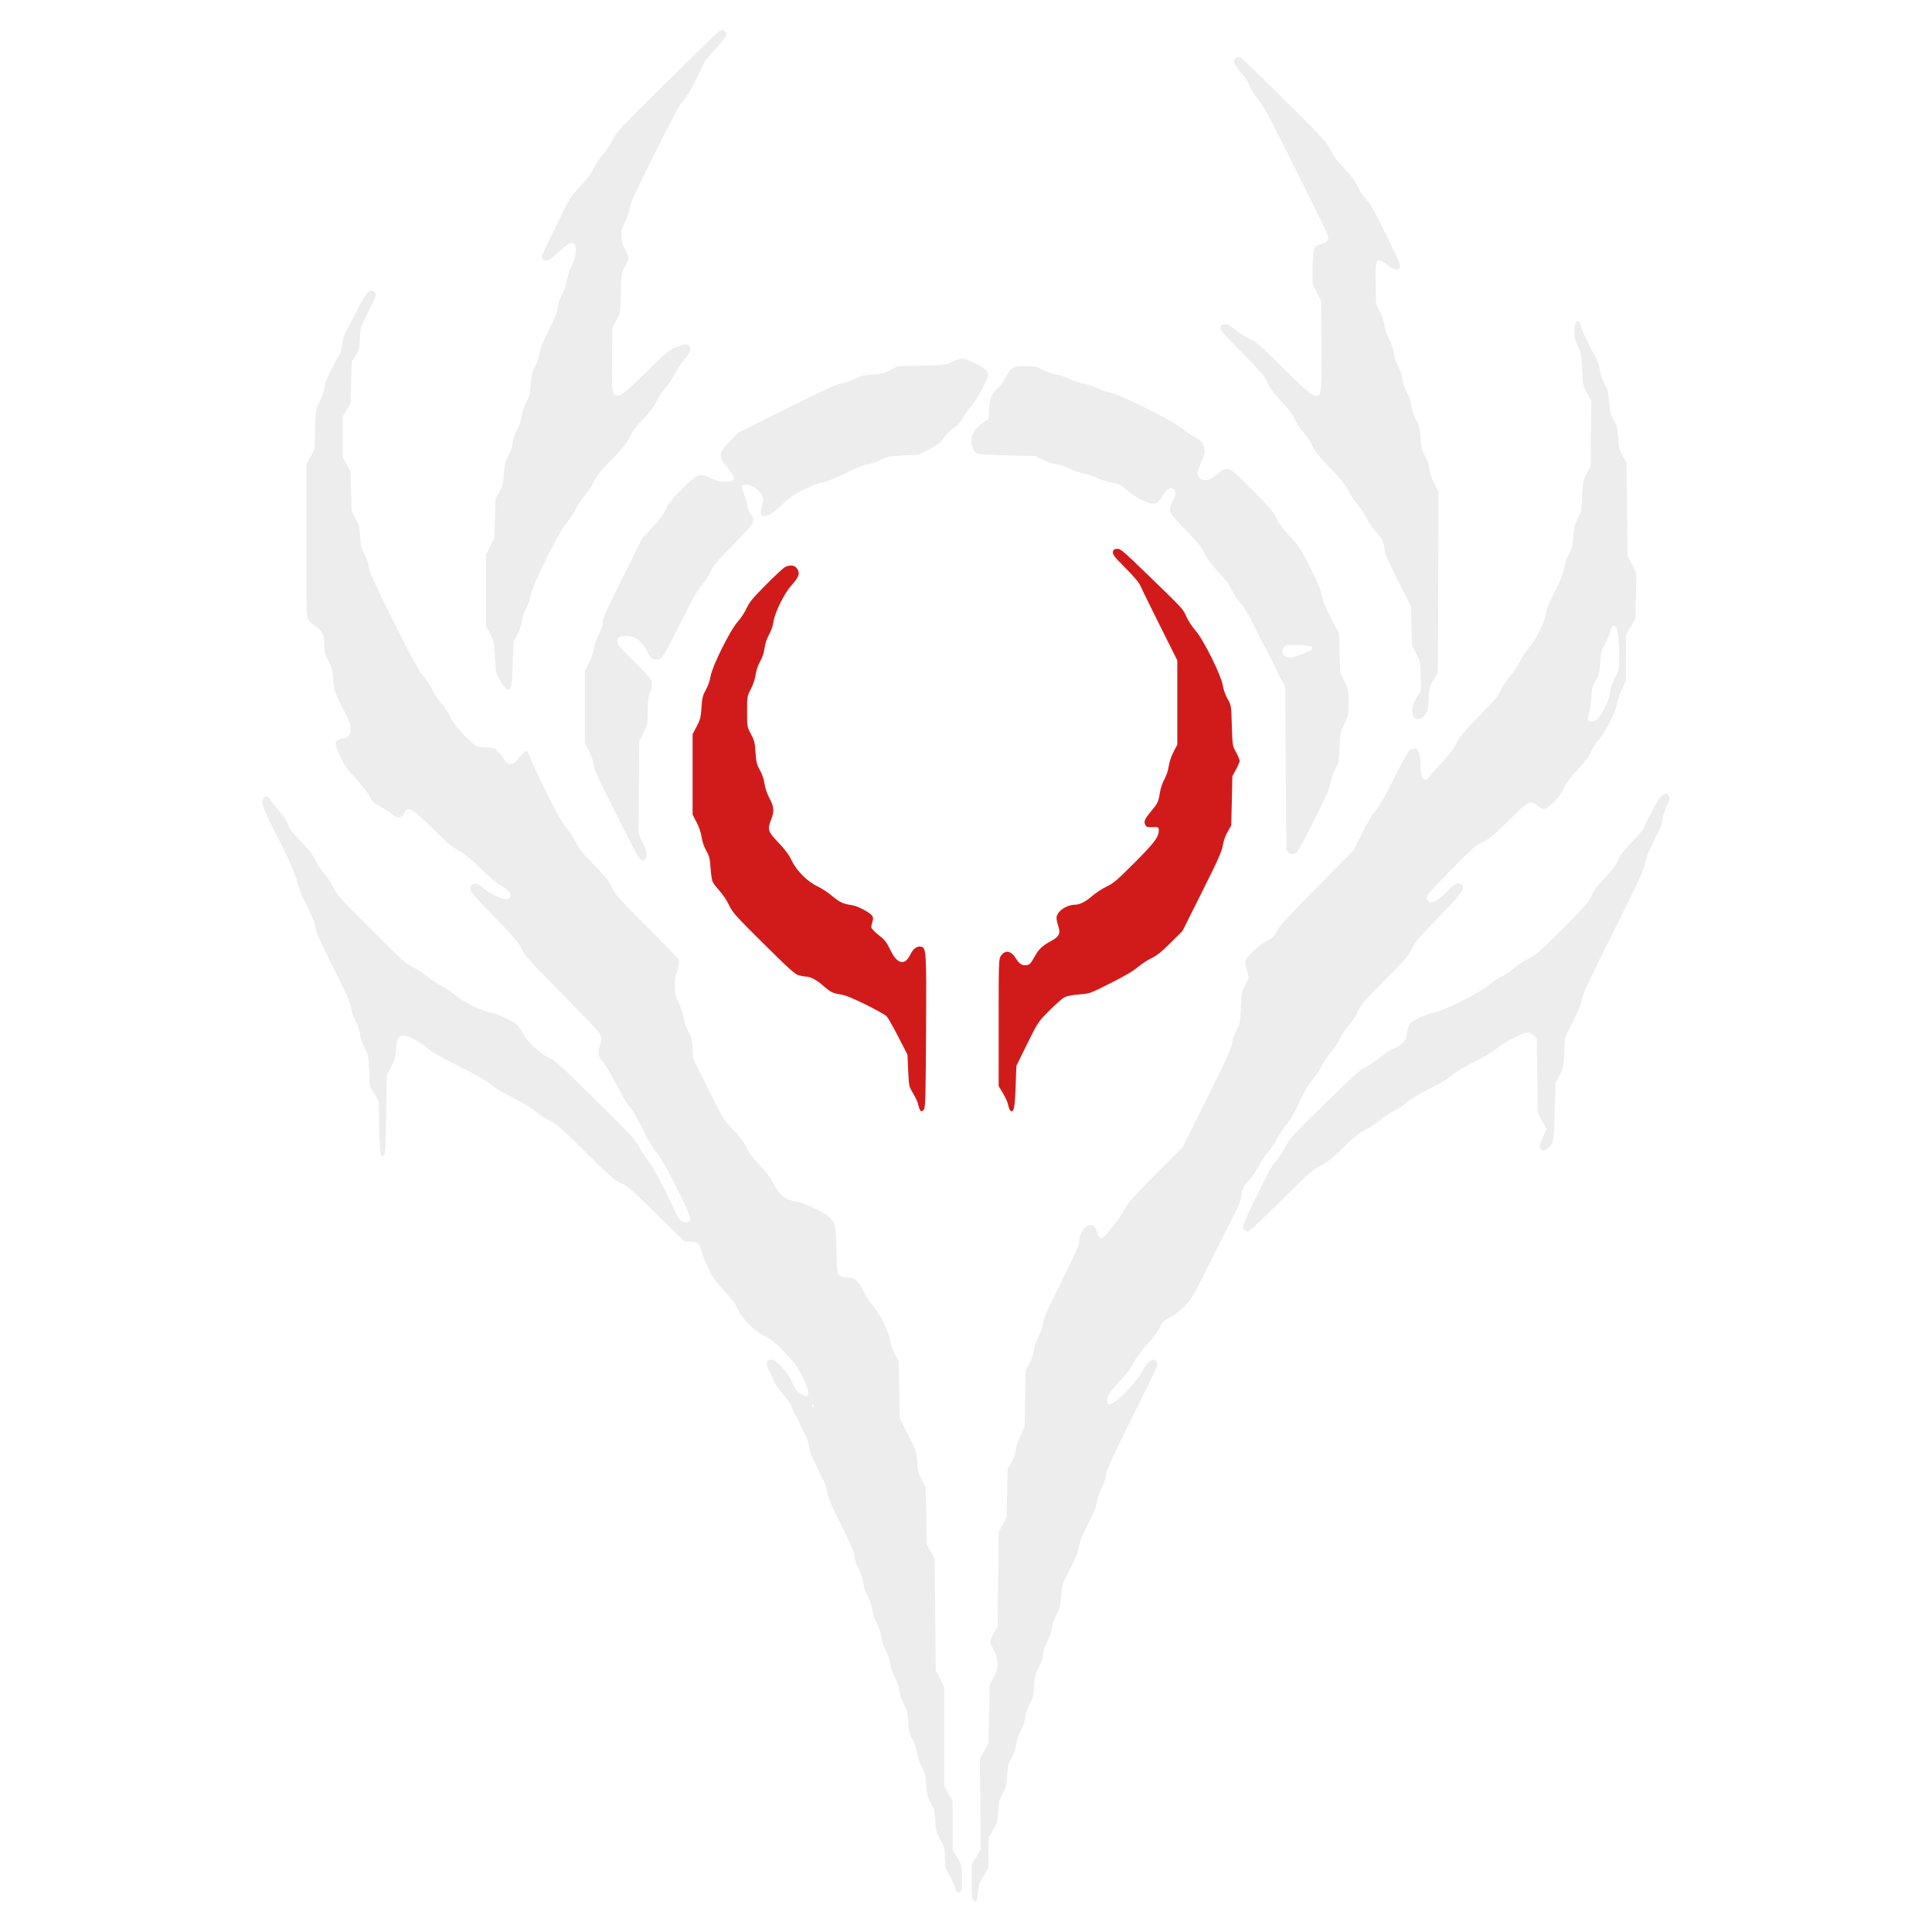
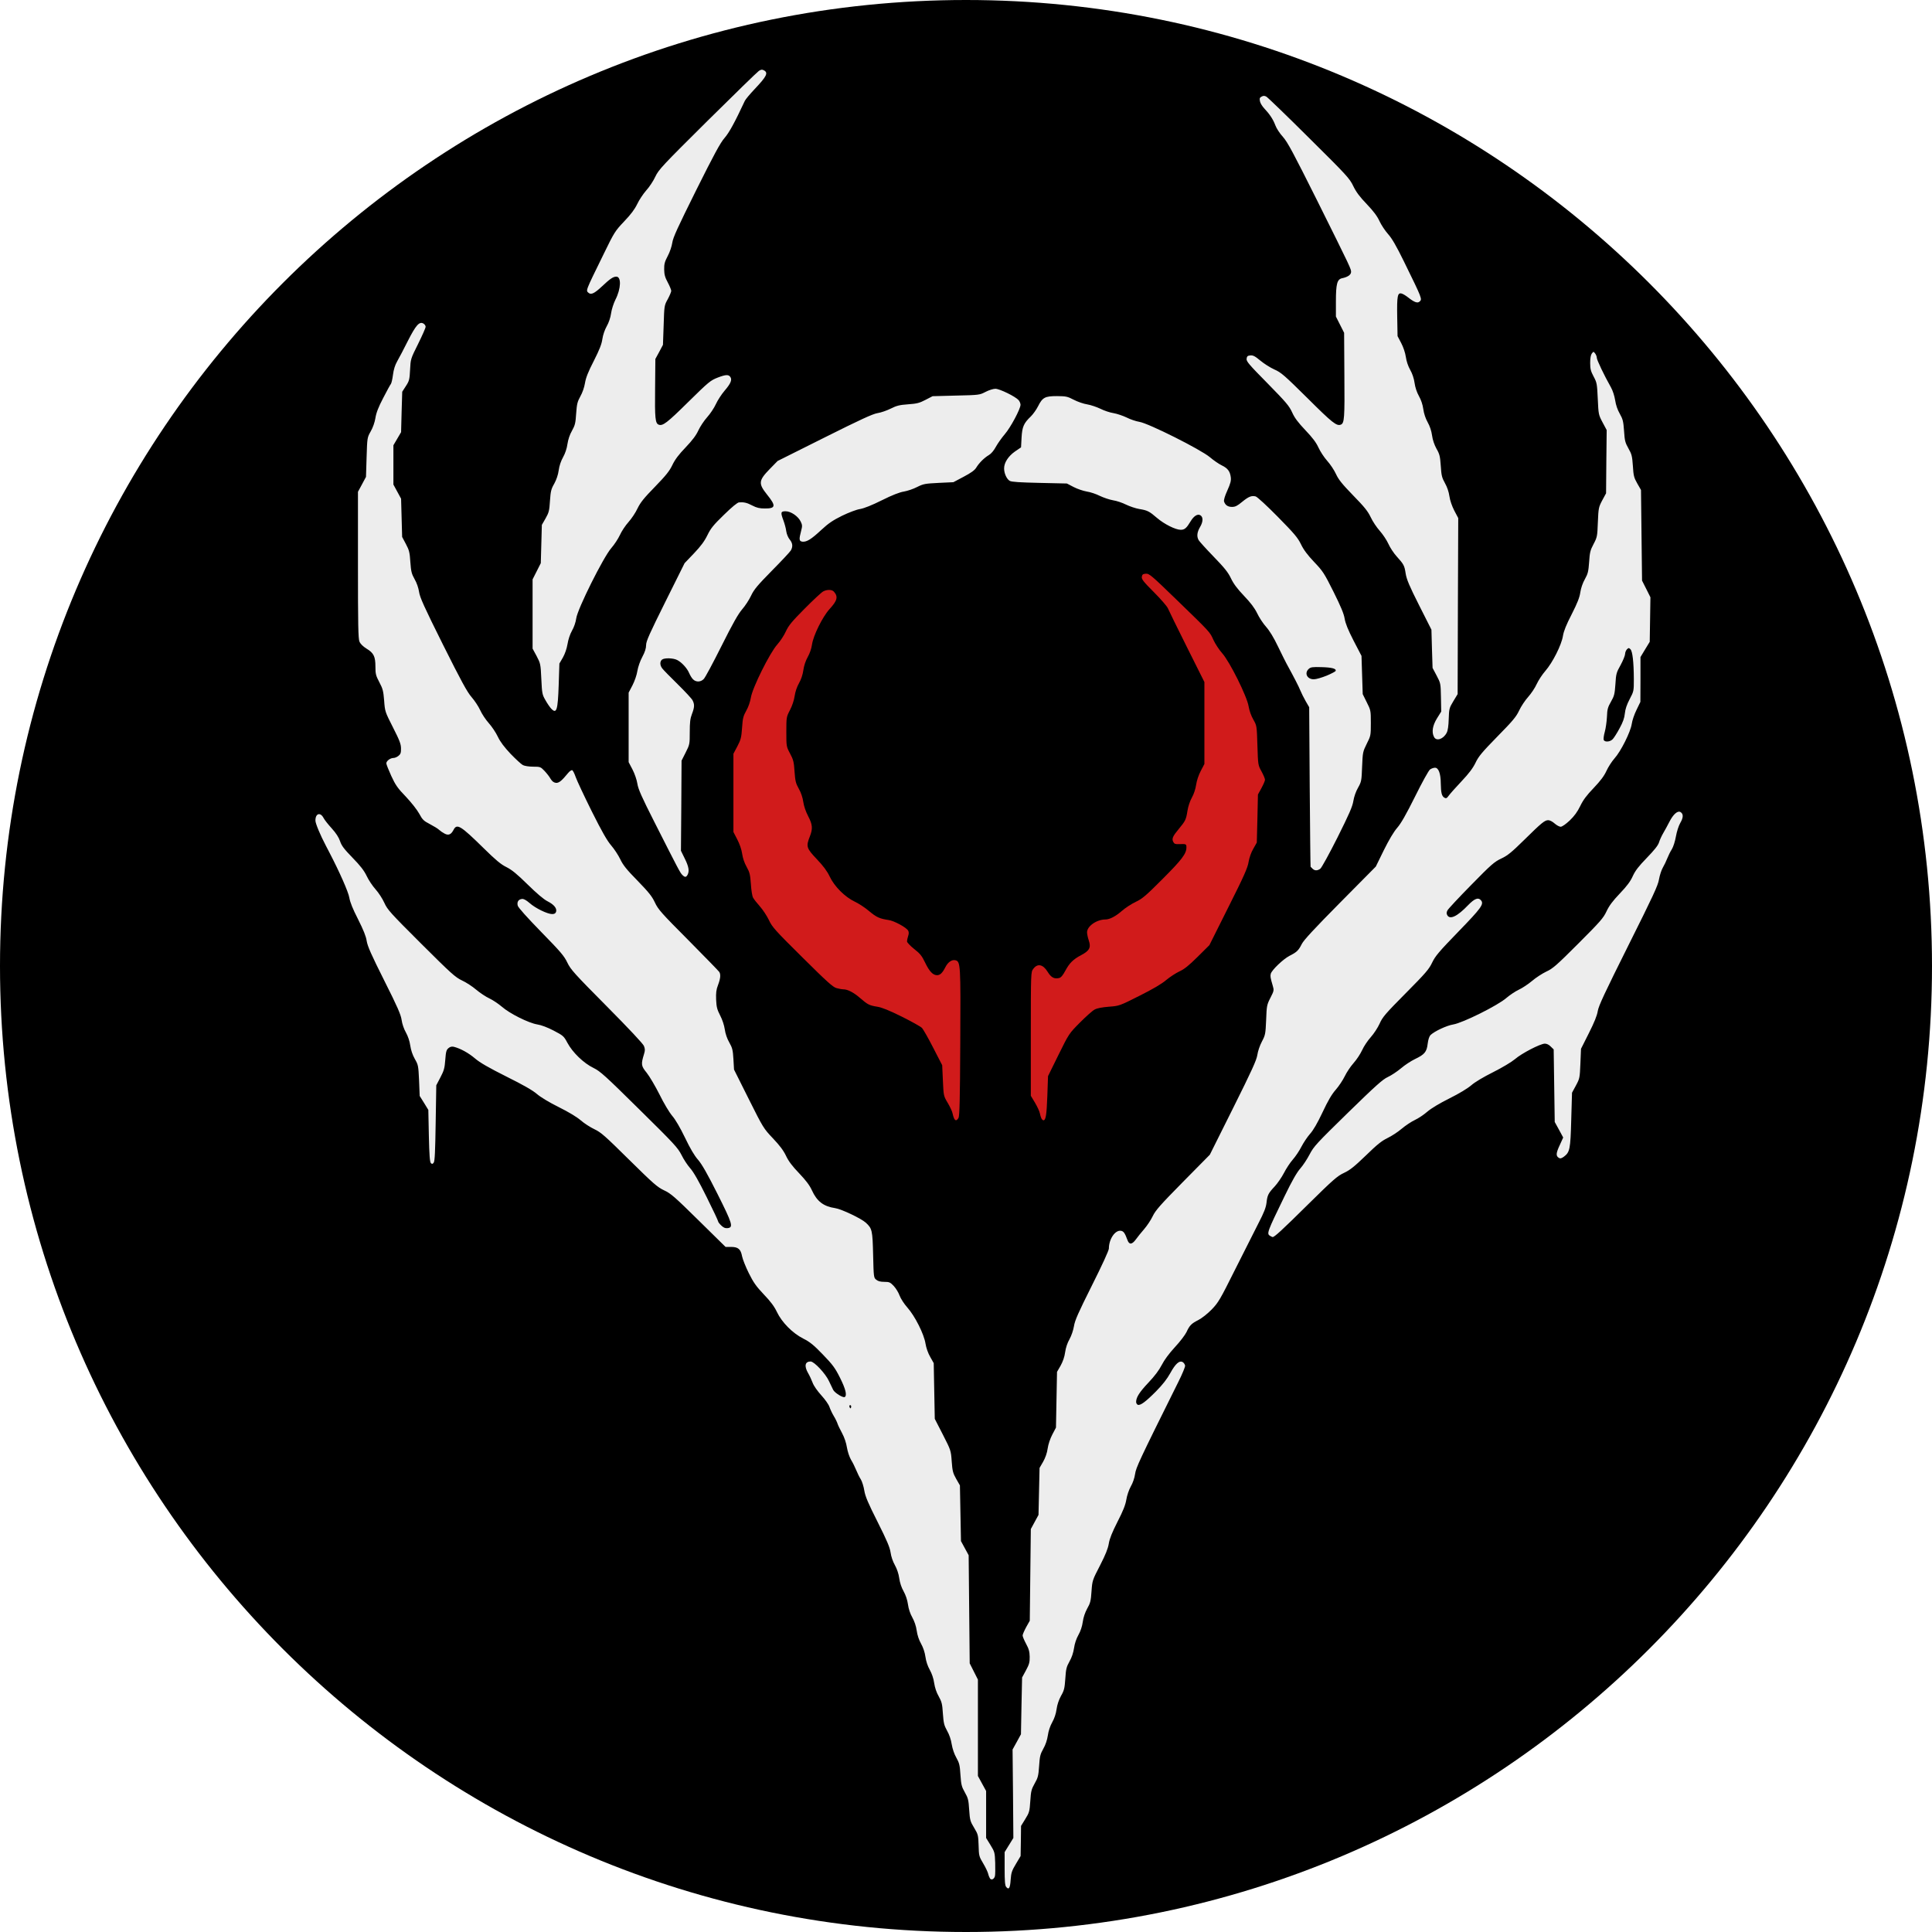
<svg xmlns="http://www.w3.org/2000/svg" viewBox="0 0 64 64" width="64" height="64">
-   <g transform="translate(6.870,-0.988) scale(0.29766)">
+   <circle cx="32" cy="32" r="32" fill="#000000" />
+   <g transform="translate(8.676,0.377) scale(0.28925)">
    <path fill="#EDEDED" d="M85.24,214.80C85.10,214.64 85.06,214.13 85.06,212.70L85.06,210.81L85.56,210.00L86.06,209.19L86.02,204.12L85.97,199.06L86.45,198.19L86.93,197.31L86.99,194.06L87.06,190.81L87.50,190.00C87.87,189.32 87.94,189.07 87.93,188.44C87.92,187.85 87.83,187.53 87.52,186.96C87.30,186.55 87.12,186.12 87.12,186.00C87.12,185.88 87.31,185.45 87.53,185.04L87.94,184.31L88.00,179.06L88.06,173.81L88.50,173.00L88.94,172.19L89.00,169.50L89.06,166.81L89.47,166.10C89.73,165.64 89.92,165.09 89.99,164.58C90.06,164.10 90.27,163.47 90.52,162.99L90.94,162.19L91.00,159.00L91.06,155.81L91.47,155.10C91.73,154.63 91.92,154.09 91.99,153.56C92.06,153.05 92.25,152.48 92.49,152.07C92.71,151.67 92.92,151.05 93.00,150.58C93.10,149.92 93.50,149.03 95.06,145.91C96.23,143.58 97.00,141.90 97.00,141.68C97.00,140.62 97.70,139.57 98.36,139.65C98.68,139.69 98.83,139.90 99.13,140.72C99.33,141.27 99.65,141.24 100.09,140.64C100.28,140.37 100.71,139.84 101.04,139.46C101.37,139.08 101.81,138.42 102.02,137.98C102.34,137.31 102.88,136.70 105.48,134.06L108.56,130.94L111.23,125.59C113.38,121.28 113.91,120.11 114.00,119.52C114.06,119.10 114.28,118.44 114.52,117.99C114.92,117.23 114.94,117.11 115.01,115.50C115.07,113.89 115.09,113.77 115.50,112.97C115.91,112.17 115.92,112.10 115.77,111.60C115.50,110.68 115.47,110.51 115.54,110.22C115.65,109.79 116.97,108.53 117.69,108.16C118.52,107.74 118.72,107.55 119.09,106.81C119.32,106.36 120.50,105.08 123.49,102.06L127.57,97.94L128.49,96.06C129.09,94.85 129.63,93.95 130.02,93.50C130.45,93.01 131.04,91.98 132.07,89.91C132.87,88.29 133.63,86.92 133.78,86.82C133.93,86.71 134.19,86.62 134.35,86.62C134.75,86.62 135.00,87.27 135.01,88.40C135.03,89.50 135.12,89.87 135.42,90.05C135.61,90.16 135.70,90.13 135.92,89.82C136.07,89.61 136.72,88.88 137.38,88.18C138.24,87.27 138.69,86.67 138.99,86.05C139.33,85.33 139.73,84.85 141.48,83.06C143.24,81.27 143.64,80.80 143.98,80.08C144.20,79.60 144.67,78.90 145.02,78.51C145.36,78.13 145.81,77.46 146.00,77.03C146.20,76.60 146.64,75.93 146.99,75.53C147.81,74.59 148.84,72.56 149.00,71.53C149.09,70.97 149.38,70.25 150.01,69.03C150.66,67.75 150.91,67.11 150.99,66.53C151.07,66.03 151.26,65.47 151.51,65.03C151.86,64.40 151.92,64.16 152.00,63.06C152.07,61.97 152.13,61.71 152.51,61.00C152.92,60.22 152.94,60.12 153.00,58.50C153.07,56.87 153.09,56.78 153.50,56.00L153.94,55.19L153.97,51.57L154.01,47.95L153.54,47.07C153.08,46.20 153.07,46.16 152.99,44.38C152.91,42.66 152.89,42.52 152.52,41.83C152.19,41.21 152.12,40.95 152.12,40.26C152.12,39.71 152.19,39.34 152.31,39.18C152.50,38.94 152.50,38.94 152.69,39.18C152.79,39.31 152.88,39.54 152.88,39.68C152.88,39.92 153.74,41.72 154.50,43.06C154.71,43.43 154.90,44.04 154.98,44.53C155.06,45.07 155.25,45.63 155.51,46.08C155.86,46.70 155.92,46.94 156.00,48.05C156.07,49.17 156.13,49.39 156.50,50.05C156.88,50.71 156.93,50.93 157.01,52.05C157.08,53.18 157.13,53.39 157.51,54.06L157.94,54.81L158.00,60.00L158.06,65.19L158.54,66.14L159.02,67.10L158.98,69.65L158.94,72.20L158.41,73.07L157.88,73.95L157.88,76.52L157.87,79.08L157.43,79.99C157.18,80.49 156.93,81.22 156.88,81.61C156.74,82.53 155.64,84.74 154.90,85.56C154.59,85.91 154.18,86.55 153.98,86.99C153.72,87.56 153.31,88.11 152.53,88.93C151.72,89.77 151.31,90.32 150.98,91.01C150.66,91.67 150.31,92.15 149.78,92.66C149.33,93.08 148.91,93.38 148.74,93.38C148.59,93.38 148.28,93.21 148.04,93.00C147.81,92.79 147.49,92.63 147.33,92.63C146.92,92.62 146.56,92.92 144.56,94.89C143.11,96.32 142.66,96.68 141.94,97.02C141.15,97.39 140.79,97.70 138.50,100.04C137.09,101.47 135.87,102.78 135.78,102.95C135.66,103.17 135.65,103.32 135.75,103.50C136.05,104.06 136.91,103.65 138.14,102.36C138.88,101.60 139.31,101.43 139.62,101.81C139.98,102.24 139.64,102.70 137.02,105.40C134.79,107.70 134.38,108.19 134.02,108.94C133.66,109.70 133.28,110.14 131.00,112.44C128.68,114.78 128.34,115.17 128.01,115.92C127.80,116.39 127.34,117.09 126.99,117.48C126.64,117.87 126.19,118.54 126.00,118.97C125.80,119.41 125.36,120.07 125.01,120.46C124.67,120.84 124.22,121.52 124.01,121.96C123.79,122.41 123.33,123.10 122.98,123.50C122.52,124.02 122.09,124.76 121.47,126.08C120.88,127.33 120.41,128.14 120.03,128.56C119.73,128.90 119.29,129.56 119.05,130.02C118.82,130.48 118.37,131.15 118.06,131.50C117.75,131.85 117.30,132.54 117.05,133.03C116.80,133.51 116.33,134.20 116.01,134.55C115.25,135.36 115.15,135.56 115.05,136.46C114.98,137.01 114.76,137.57 114.15,138.75C113.71,139.61 112.50,142.00 111.47,144.06C109.73,147.55 109.54,147.87 108.77,148.67C108.30,149.15 107.64,149.67 107.25,149.87C106.44,150.28 106.24,150.49 105.88,151.27C105.73,151.58 105.14,152.36 104.56,152.98C103.88,153.72 103.35,154.44 103.06,155.01C102.75,155.61 102.26,156.27 101.54,157.03C100.51,158.12 100.12,158.72 100.12,159.25C100.12,159.39 100.21,159.54 100.31,159.58C100.60,159.69 101.22,159.23 102.40,158.04C103.15,157.28 103.66,156.63 104.04,155.94C104.63,154.86 105.09,154.46 105.47,154.70C105.59,154.78 105.70,154.95 105.73,155.09C105.75,155.23 105.40,156.07 104.96,156.95C100.45,166.02 100.11,166.76 100.00,167.51C99.94,167.95 99.74,168.54 99.51,168.93C99.29,169.33 99.08,169.95 99.00,170.43C98.90,171.04 98.64,171.71 97.99,172.97C97.37,174.20 97.08,174.91 96.99,175.47C96.90,176.04 96.62,176.74 95.99,177.97C95.11,179.67 95.10,179.70 95.01,180.95C94.94,182.04 94.87,182.30 94.52,182.91C94.27,183.37 94.08,183.92 94.01,184.44C93.94,184.96 93.75,185.52 93.51,185.94C93.27,186.37 93.08,186.93 93.01,187.44C92.93,187.97 92.75,188.52 92.49,188.97C92.14,189.60 92.08,189.84 92.01,190.95C91.93,192.05 91.88,192.29 91.52,192.91C91.27,193.37 91.08,193.92 91.01,194.44C90.94,194.96 90.75,195.52 90.51,195.94C90.27,196.37 90.08,196.93 90.01,197.44C89.93,197.97 89.75,198.52 89.49,198.97C89.14,199.60 89.08,199.84 89.01,200.95C88.93,202.07 88.88,202.29 88.50,202.95C88.13,203.61 88.07,203.83 88.00,204.96C87.92,206.16 87.88,206.29 87.42,207.03L86.94,207.81L86.92,209.54L86.89,211.26L86.36,212.15C85.89,212.93 85.81,213.16 85.75,213.98C85.69,214.94 85.54,215.17 85.24,214.80ZM83.39,213.84C83.33,213.75 83.23,213.52 83.18,213.31C83.14,213.11 82.88,212.56 82.61,212.11C82.13,211.31 82.11,211.23 82.08,210.05C82.04,208.87 82.02,208.78 81.57,208.03C81.12,207.29 81.08,207.15 81.00,205.96C80.93,204.83 80.87,204.61 80.50,203.96C80.13,203.31 80.08,203.08 80.00,201.96C79.93,200.85 79.87,200.60 79.53,200.00C79.29,199.58 79.09,198.99 79.00,198.46C78.92,197.93 78.72,197.34 78.47,196.91C78.13,196.29 78.07,196.05 77.99,194.95C77.92,193.84 77.86,193.60 77.51,192.97C77.25,192.52 77.07,191.97 76.99,191.44C76.92,190.93 76.73,190.37 76.49,189.94C76.25,189.52 76.06,188.96 75.99,188.44C75.92,187.93 75.73,187.37 75.49,186.94C75.25,186.52 75.06,185.96 74.99,185.44C74.92,184.93 74.73,184.37 74.49,183.94C74.25,183.52 74.06,182.96 73.99,182.44C73.92,181.93 73.73,181.37 73.49,180.94C73.25,180.52 73.06,179.96 72.99,179.44C72.92,178.93 72.73,178.37 72.49,177.94C72.26,177.53 72.06,176.96 72.00,176.50C71.91,175.90 71.59,175.14 70.51,172.99C69.41,170.81 69.10,170.07 68.99,169.41C68.92,168.95 68.74,168.38 68.60,168.14C68.45,167.91 68.21,167.43 68.07,167.08C67.92,166.72 67.66,166.18 67.47,165.88C67.28,165.55 67.08,164.95 67.00,164.47C66.92,163.95 66.71,163.32 66.45,162.84C66.22,162.41 65.98,161.92 65.93,161.76C65.88,161.59 65.69,161.19 65.50,160.88C65.31,160.57 65.09,160.09 65.00,159.83C64.91,159.55 64.51,158.98 64.07,158.50C63.61,157.99 63.20,157.41 63.07,157.05C62.94,156.71 62.71,156.21 62.54,155.93C62.09,155.13 62.20,154.62 62.84,154.62C63.25,154.62 64.55,156.01 64.94,156.86C65.12,157.25 65.34,157.70 65.43,157.88C65.62,158.23 66.56,158.81 66.75,158.69C67.03,158.51 66.85,157.77 66.22,156.51C65.65,155.37 65.39,155.01 64.25,153.83C63.19,152.73 62.76,152.38 62.00,152.00C60.76,151.37 59.55,150.14 58.98,148.95C58.69,148.33 58.26,147.75 57.49,146.95C56.61,146.02 56.29,145.57 55.76,144.50C55.40,143.78 55.06,142.91 54.99,142.57C54.84,141.75 54.54,141.50 53.72,141.50L53.10,141.50L50.02,138.47C47.29,135.78 46.84,135.38 46.06,135.02C45.28,134.65 44.84,134.26 42.06,131.52C39.30,128.79 38.84,128.38 38.08,128.02C37.61,127.80 36.90,127.34 36.51,127.00C36.07,126.62 35.13,126.05 34.00,125.49C32.89,124.94 31.92,124.35 31.50,123.99C31.03,123.58 29.94,122.95 28.00,121.99C25.97,120.97 24.97,120.40 24.40,119.91C23.66,119.28 22.73,118.77 21.98,118.58C21.75,118.53 21.56,118.57 21.37,118.73C21.13,118.93 21.07,119.12 21.00,120.07C20.93,121.03 20.85,121.31 20.44,122.09L19.97,122.99L19.90,127.31C19.85,130.55 19.80,131.68 19.68,131.84C19.55,132.02 19.49,132.03 19.35,131.90C19.23,131.78 19.17,130.99 19.12,128.78L19.06,125.81L18.57,125.01L18.07,124.21L18.00,122.45C17.92,120.76 17.91,120.66 17.51,119.97C17.25,119.51 17.07,118.97 16.99,118.44C16.92,117.93 16.73,117.37 16.49,116.94C16.26,116.53 16.06,115.96 16.00,115.50C15.91,114.89 15.53,114.01 14.01,110.99C12.53,108.04 12.10,107.07 12.00,106.46C11.92,105.91 11.62,105.19 11.01,103.97C10.40,102.78 10.10,102.03 10.01,101.50C9.90,100.84 8.91,98.59 7.69,96.25C7.60,96.08 7.44,95.77 7.33,95.56C6.66,94.28 6.13,93.00 6.13,92.68C6.12,91.84 6.70,91.67 7.07,92.39C7.17,92.59 7.59,93.12 8.00,93.57C8.49,94.11 8.80,94.59 8.95,95.03C9.12,95.55 9.41,95.93 10.38,96.93C11.28,97.85 11.71,98.41 12.00,99.02C12.21,99.47 12.67,100.16 13.01,100.54C13.36,100.93 13.81,101.62 14.02,102.09C14.37,102.87 14.70,103.24 18.23,106.76C21.68,110.20 22.15,110.62 22.91,110.98C23.37,111.19 24.11,111.67 24.54,112.04C24.98,112.41 25.66,112.86 26.05,113.04C26.44,113.22 27.08,113.65 27.48,113.99C28.38,114.78 30.55,115.86 31.54,116.02C32.00,116.09 32.71,116.36 33.42,116.73C34.51,117.30 34.58,117.36 34.99,118.13C35.58,119.23 36.85,120.46 37.97,121.00C38.76,121.39 39.29,121.87 43.22,125.75C47.22,129.69 47.63,130.14 48.05,130.96C48.29,131.46 48.75,132.15 49.05,132.49C49.43,132.91 50.04,133.98 50.93,135.78C51.66,137.25 52.25,138.50 52.25,138.58C52.25,138.65 52.41,138.86 52.61,139.05C52.87,139.30 53.07,139.38 53.33,139.35C54.02,139.27 53.90,138.87 52.17,135.42C51.01,133.11 50.39,132.03 49.95,131.52C49.53,131.05 49.04,130.21 48.46,129.00C47.91,127.86 47.37,126.93 47.00,126.50C46.66,126.10 46.04,125.07 45.54,124.05C45.05,123.08 44.39,121.96 44.07,121.56C43.43,120.77 43.40,120.60 43.76,119.42C43.89,119.00 43.89,118.83 43.75,118.48C43.64,118.22 42.02,116.49 39.49,113.94C35.76,110.18 35.36,109.73 34.98,108.94C34.62,108.18 34.22,107.71 31.97,105.41C30.40,103.80 29.35,102.63 29.30,102.42C29.19,102.00 29.37,101.70 29.77,101.65C29.98,101.62 30.25,101.77 30.66,102.12C31.32,102.71 32.70,103.38 33.24,103.38C33.50,103.38 33.63,103.30 33.69,103.12C33.81,102.73 33.45,102.29 32.72,101.92C32.29,101.71 31.49,101.03 30.44,100.00C29.20,98.78 28.62,98.31 28.00,98.00C27.37,97.69 26.78,97.20 25.38,95.82C22.73,93.22 22.33,92.98 21.94,93.75C21.66,94.28 21.37,94.40 20.93,94.17C20.73,94.07 20.44,93.87 20.30,93.74C20.16,93.60 19.68,93.31 19.24,93.08C18.53,92.71 18.39,92.58 18.02,91.89C17.78,91.45 17.13,90.62 16.50,89.95C15.55,88.97 15.30,88.61 14.82,87.57C14.51,86.89 14.25,86.24 14.25,86.12C14.25,85.84 14.71,85.50 15.08,85.50C15.23,85.50 15.48,85.39 15.64,85.26C15.88,85.07 15.94,84.91 15.93,84.42C15.93,83.92 15.77,83.49 15.01,82.00C14.10,80.21 14.09,80.17 14.00,78.94C13.91,77.84 13.85,77.58 13.45,76.83C13.05,76.07 13.00,75.88 13.00,75.05C13.00,73.88 12.81,73.48 11.98,72.98C11.57,72.72 11.28,72.44 11.17,72.17C11.03,71.83 11.00,70.23 11.00,63.39L11.00,55.02L11.46,54.17L11.92,53.31L11.99,51.06C12.06,48.82 12.06,48.81 12.46,48.10C12.71,47.67 12.92,47.07 13.00,46.57C13.09,45.98 13.34,45.33 13.89,44.28C14.30,43.48 14.70,42.75 14.77,42.67C14.84,42.58 14.95,42.11 15.01,41.62C15.09,41.01 15.24,40.52 15.49,40.08C15.70,39.72 16.25,38.67 16.71,37.75C17.63,35.94 18.02,35.50 18.48,35.74C18.63,35.82 18.75,35.99 18.75,36.12C18.75,36.25 18.36,37.13 17.89,38.08C17.03,39.80 17.03,39.82 16.97,41.03C16.91,42.16 16.88,42.31 16.49,42.91L16.07,43.56L16.00,45.88L15.94,48.19L15.50,48.94L15.06,49.69L15.06,51.94L15.06,54.19L15.50,55.00L15.94,55.81L16.00,58.00L16.06,60.19L16.49,61.00C16.87,61.71 16.93,61.97 17.00,63.06C17.08,64.16 17.14,64.40 17.49,65.03C17.74,65.46 17.93,66.03 18.00,66.49C18.09,67.11 18.58,68.20 20.74,72.53C22.83,76.71 23.51,77.96 24.01,78.53C24.36,78.93 24.80,79.60 25.00,80.03C25.19,80.46 25.64,81.13 25.98,81.51C26.33,81.90 26.80,82.60 27.02,83.07C27.30,83.66 27.75,84.25 28.48,85.03C29.07,85.64 29.70,86.22 29.89,86.32C30.09,86.42 30.59,86.50 31.07,86.50C31.87,86.50 31.92,86.52 32.36,86.98C32.61,87.24 32.93,87.65 33.06,87.89C33.24,88.18 33.42,88.32 33.66,88.35C34.01,88.39 34.32,88.14 35.09,87.20C35.25,87.01 35.45,86.88 35.53,86.90C35.62,86.93 35.80,87.29 35.94,87.70C36.08,88.10 36.91,89.87 37.78,91.62C38.95,93.96 39.55,95.00 40.00,95.52C40.34,95.91 40.80,96.61 41.03,97.08C41.35,97.76 41.75,98.27 43.02,99.56C44.30,100.88 44.68,101.35 45.01,102.06C45.38,102.85 45.75,103.27 48.85,106.38C50.73,108.28 52.32,109.91 52.38,110.01C52.56,110.29 52.52,110.76 52.24,111.50C52.03,112.04 51.99,112.40 52.02,113.19C52.06,114.03 52.13,114.31 52.48,114.99C52.73,115.47 52.94,116.10 53.01,116.58C53.08,117.08 53.27,117.64 53.53,118.09C53.88,118.71 53.94,118.96 54.00,119.99L54.07,121.19L55.75,124.55C57.41,127.87 57.46,127.94 58.52,129.06C59.29,129.87 59.73,130.45 60.02,131.06C60.31,131.68 60.74,132.25 61.53,133.07C62.31,133.89 62.73,134.45 62.99,135.02C63.57,136.29 64.32,136.86 65.66,137.06C66.36,137.16 68.65,138.25 69.17,138.73C69.89,139.40 69.93,139.59 70.00,142.42C70.06,144.97 70.07,145.03 70.36,145.26C70.56,145.43 70.85,145.50 71.28,145.50C71.85,145.50 71.96,145.55 72.36,145.97C72.61,146.24 72.91,146.73 73.03,147.07C73.16,147.42 73.54,148.01 73.92,148.44C74.79,149.42 75.83,151.48 76.00,152.58C76.08,153.07 76.29,153.67 76.54,154.10L76.94,154.81L77.00,158.00L77.06,161.19L77.99,163.00C78.91,164.80 78.91,164.82 79.00,166.06C79.08,167.17 79.14,167.40 79.51,168.06L79.94,168.81L80.00,172.00L80.06,175.19L80.50,176.00L80.94,176.81L81.00,183.00L81.06,189.19L81.53,190.12L82.00,191.05L82.00,196.57L82.00,202.09L82.47,202.95L82.94,203.81L82.94,206.50L82.94,209.19L83.44,210.00C83.92,210.78 83.94,210.86 83.98,212.04C84.00,212.71 83.99,213.39 83.95,213.56C83.86,213.90 83.57,214.05 83.39,213.84ZM67.45,159.66C67.32,159.53 67.22,159.72 67.32,159.89C67.40,160.02 67.43,160.02 67.47,159.89C67.50,159.81 67.49,159.70 67.45,159.66ZM115.47,140.24C115.05,139.99 115.10,139.84 117.13,135.67C117.97,133.93 118.53,132.96 118.92,132.52C119.23,132.17 119.71,131.44 119.99,130.90C120.47,129.98 120.79,129.64 124.37,126.14C127.57,123.02 128.36,122.31 128.95,122.04C129.34,121.86 130.02,121.41 130.46,121.04C130.89,120.67 131.61,120.20 132.05,119.99C133.16,119.46 133.40,119.17 133.51,118.23C133.57,117.75 133.69,117.39 133.83,117.24C134.30,116.79 135.70,116.14 136.45,116.02C137.53,115.84 141.54,113.85 142.52,112.99C142.92,112.65 143.56,112.22 143.95,112.04C144.34,111.86 145.02,111.41 145.46,111.04C145.89,110.67 146.63,110.19 147.09,109.97C147.84,109.63 148.28,109.24 150.76,106.76C153.28,104.24 153.63,103.84 153.99,103.07C154.29,102.43 154.69,101.89 155.51,101.03C156.33,100.17 156.73,99.64 157.00,99.03C157.29,98.40 157.67,97.91 158.61,96.94C159.46,96.06 159.89,95.53 160.00,95.18C160.08,94.91 160.30,94.43 160.48,94.12C160.66,93.82 160.98,93.23 161.19,92.82C161.63,91.95 162.14,91.50 162.47,91.70C162.81,91.91 162.80,92.33 162.44,92.94C162.25,93.27 162.04,93.92 161.94,94.49C161.84,95.05 161.64,95.69 161.47,95.96C161.30,96.22 161.07,96.69 160.95,97.00C160.83,97.31 160.60,97.79 160.43,98.08C160.27,98.36 160.08,98.96 160.00,99.41C159.89,100.10 159.34,101.28 156.49,106.98C153.79,112.39 153.09,113.88 152.99,114.48C152.91,115.00 152.59,115.79 151.97,117.02L151.07,118.81L151.00,120.50C150.93,122.14 150.92,122.21 150.49,123.01L150.04,123.84L149.95,126.95C149.86,130.34 149.79,130.66 149.09,131.18C148.82,131.37 148.69,131.40 148.53,131.30C148.18,131.08 148.20,130.77 148.63,129.85L149.03,128.97L148.55,128.08L148.06,127.19L148.00,123.03L147.94,118.88L147.60,118.55C147.39,118.33 147.14,118.22 146.92,118.22C146.38,118.24 144.27,119.33 143.50,120.00C143.09,120.34 142.07,120.95 141.00,121.49C139.90,122.04 138.92,122.62 138.50,122.99C138.08,123.35 137.11,123.94 136.00,124.49C134.86,125.06 133.93,125.62 133.47,126.01C133.08,126.35 132.44,126.78 132.05,126.96C131.66,127.14 130.98,127.59 130.54,127.96C130.11,128.33 129.37,128.81 128.91,129.03C128.25,129.35 127.72,129.77 126.44,131.02C125.12,132.29 124.63,132.69 123.93,133.02C123.16,133.38 122.70,133.78 119.75,136.69C116.76,139.65 115.95,140.38 115.75,140.37C115.72,140.37 115.59,140.31 115.47,140.24ZM48.14,98.89C47.90,98.65 47.70,98.27 44.92,92.78C43.49,89.96 43.10,89.08 43.00,88.45C42.93,88.00 42.69,87.30 42.44,86.82L42.00,85.98L42.00,82.00L42.00,78.02L42.44,77.18C42.69,76.69 42.93,76.00 43.00,75.54C43.08,75.07 43.31,74.40 43.57,73.92C43.87,73.36 44.00,72.94 44.00,72.57C44.00,72.13 44.39,71.27 46.21,67.61L48.41,63.19L49.49,62.06C50.27,61.24 50.69,60.67 51.02,59.99C51.40,59.21 51.70,58.83 52.91,57.66C53.84,56.75 54.46,56.24 54.65,56.23C55.22,56.19 55.55,56.27 56.18,56.60C56.66,56.85 57.00,56.93 57.59,56.93C58.85,56.94 58.90,56.64 57.86,55.35C56.84,54.07 56.87,53.74 58.16,52.41L59.06,51.49L64.42,48.81C68.54,46.75 69.95,46.10 70.50,46.01C70.90,45.95 71.58,45.71 72.02,45.49C72.68,45.16 73.01,45.07 74.00,45.00C75.01,44.93 75.31,44.85 76.00,44.49L76.81,44.07L79.50,44.00C82.16,43.94 82.19,43.93 82.87,43.58C83.25,43.38 83.76,43.22 84.00,43.22C84.49,43.22 86.30,44.11 86.66,44.52C86.78,44.66 86.88,44.90 86.88,45.05C86.88,45.53 85.74,47.66 85.08,48.42C84.73,48.83 84.27,49.48 84.06,49.86C83.83,50.29 83.52,50.66 83.26,50.81C82.72,51.13 82.14,51.71 81.81,52.25C81.63,52.55 81.23,52.84 80.38,53.29L79.19,53.92L77.50,54.00C75.94,54.08 75.76,54.11 75.04,54.47C74.62,54.69 73.94,54.92 73.53,54.99C73.03,55.07 72.20,55.39 71.00,55.99C69.86,56.56 68.97,56.91 68.52,56.99C68.11,57.05 67.24,57.38 66.45,57.76C65.38,58.29 64.88,58.63 64.06,59.39C62.90,60.47 62.39,60.78 61.90,60.73C61.52,60.68 61.49,60.49 61.76,59.47C61.90,58.95 61.89,58.81 61.71,58.44C61.42,57.82 60.58,57.25 59.98,57.25C59.41,57.25 59.38,57.37 59.73,58.31C59.86,58.66 60.01,59.20 60.05,59.53C60.10,59.88 60.27,60.27 60.45,60.49C60.78,60.89 60.83,61.29 60.58,61.73C60.49,61.89 59.52,62.93 58.42,64.04C56.75,65.74 56.36,66.20 56.02,66.92C55.80,67.39 55.34,68.09 55.00,68.48C54.55,69.00 53.92,70.11 52.64,72.67C51.68,74.59 50.77,76.29 50.61,76.45C50.27,76.82 49.72,76.84 49.38,76.50C49.24,76.37 49.04,76.04 48.93,75.78C48.70,75.23 48.09,74.56 47.57,74.29C47.12,74.05 46.09,74.02 45.82,74.24C45.56,74.46 45.57,74.90 45.86,75.26C45.99,75.43 46.78,76.24 47.62,77.06C48.46,77.89 49.23,78.71 49.32,78.90C49.56,79.36 49.55,79.69 49.25,80.47C49.05,80.99 49.00,81.43 49.00,82.54C49.00,83.92 48.99,83.97 48.53,84.88L48.06,85.81L48.03,90.97L47.99,96.13L48.43,97.03C48.89,97.95 48.97,98.46 48.75,98.88C48.58,99.19 48.44,99.19 48.14,98.89ZM120.32,98.18C120.21,98.07 120.11,97.97 120.10,97.96C120.08,97.95 120.04,93.83 120.00,88.81L119.94,79.69L119.54,79.00C119.32,78.62 119.05,78.07 118.93,77.78C118.75,77.33 118.24,76.33 117.34,74.69C117.22,74.48 116.79,73.60 116.37,72.74C115.88,71.71 115.40,70.93 115.00,70.48C114.66,70.10 114.20,69.40 113.98,68.93C113.69,68.33 113.25,67.75 112.48,66.94C111.70,66.12 111.28,65.56 110.98,64.93C110.65,64.24 110.25,63.74 108.99,62.44C108.12,61.54 107.35,60.69 107.27,60.54C107.04,60.11 107.10,59.63 107.45,59.04C107.80,58.44 107.81,57.91 107.48,57.71C107.17,57.51 106.72,57.79 106.36,58.40C105.90,59.17 105.67,59.38 105.22,59.37C104.64,59.37 103.35,58.73 102.52,58.02C101.63,57.25 101.41,57.14 100.48,56.99C100.06,56.92 99.39,56.69 98.97,56.49C98.56,56.28 97.88,56.05 97.47,55.99C97.06,55.92 96.39,55.69 95.97,55.49C95.56,55.28 94.88,55.05 94.47,54.99C94.06,54.92 93.38,54.69 92.96,54.47L92.19,54.07L89.06,54.00C86.79,53.95 85.86,53.89 85.65,53.77C85.30,53.57 85.00,52.92 85.00,52.34C85.00,51.68 85.48,50.94 86.25,50.40L86.94,49.93L87.00,48.81C87.07,47.57 87.25,47.16 88.07,46.38C88.32,46.13 88.69,45.62 88.89,45.22C89.40,44.21 89.68,44.06 91.06,44.06C92.09,44.07 92.25,44.10 92.98,44.48C93.42,44.71 94.12,44.95 94.53,45.01C94.94,45.08 95.61,45.31 96.03,45.51C96.44,45.72 97.12,45.95 97.53,46.01C97.94,46.08 98.61,46.31 99.03,46.51C99.44,46.72 100.11,46.95 100.50,47.01C101.55,47.18 107.53,50.18 108.57,51.06C108.98,51.41 109.59,51.83 109.92,51.99C110.61,52.32 110.87,52.67 110.96,53.35C111.01,53.74 110.93,54.06 110.57,54.86C110.28,55.50 110.14,55.97 110.19,56.13C110.32,56.54 110.62,56.75 111.10,56.75C111.47,56.75 111.71,56.63 112.25,56.18C113.00,55.57 113.33,55.43 113.81,55.55C113.99,55.60 115.08,56.60 116.34,57.88C118.23,59.80 118.63,60.27 119.00,61.03C119.30,61.66 119.75,62.26 120.51,63.06C121.51,64.11 121.66,64.34 122.73,66.48C123.56,68.15 123.91,68.98 124.00,69.54C124.09,70.09 124.38,70.81 125.02,72.06L125.93,73.81L126.00,76.00L126.07,78.19L126.53,79.12C126.99,80.03 127.00,80.07 127.00,81.50C127.00,82.93 126.99,82.97 126.53,83.88C126.08,84.79 126.07,84.86 126.00,86.50C125.94,88.11 125.92,88.22 125.54,88.90C125.29,89.33 125.08,89.93 125.00,90.42C124.90,91.06 124.53,91.91 123.18,94.61C122.24,96.48 121.36,98.08 121.21,98.19C120.87,98.43 120.57,98.43 120.32,98.18ZM154.71,83.34C154.85,83.19 155.21,82.63 155.49,82.10C155.87,81.41 156.04,80.93 156.09,80.41C156.14,79.91 156.31,79.40 156.64,78.77C157.12,77.86 157.12,77.84 157.12,76.46C157.11,74.51 156.97,73.29 156.73,73.05C156.55,72.88 156.52,72.88 156.33,73.06C156.22,73.18 156.12,73.41 156.12,73.59C156.12,73.76 155.89,74.33 155.61,74.85C155.12,75.72 155.08,75.87 155.01,77.05C154.93,78.18 154.88,78.40 154.50,79.06C154.14,79.69 154.07,79.93 154.04,80.80C154.01,81.36 153.90,82.13 153.79,82.52C153.68,82.91 153.63,83.32 153.67,83.43C153.78,83.72 154.41,83.67 154.71,83.34ZM134.24,83.10C133.94,82.55 134.07,81.78 134.58,80.96L135.06,80.19L135.03,78.56C135.00,76.95 134.99,76.93 134.53,76.06L134.07,75.19L134.00,73.00L133.94,70.81L132.53,68.02C131.41,65.80 131.10,65.06 130.99,64.39C130.85,63.46 130.78,63.33 129.95,62.41C129.63,62.06 129.20,61.41 129.01,60.98C128.81,60.54 128.36,59.87 128.02,59.49C127.67,59.10 127.20,58.40 126.98,57.92C126.65,57.23 126.25,56.74 124.97,55.43C123.71,54.13 123.30,53.62 123.01,52.99C122.81,52.55 122.36,51.87 122.00,51.47C121.65,51.08 121.20,50.39 121.00,49.95C120.73,49.36 120.32,48.82 119.50,47.96C118.66,47.07 118.27,46.56 117.99,45.93C117.65,45.18 117.30,44.77 115.17,42.60C113.04,40.44 112.74,40.09 112.77,39.79C112.81,39.50 112.88,39.43 113.20,39.40C113.51,39.37 113.74,39.49 114.34,39.99C114.76,40.34 115.48,40.80 115.95,41.01C116.73,41.35 117.10,41.68 119.76,44.31C122.60,47.14 123.08,47.51 123.56,47.33C123.97,47.17 124.01,46.61 123.97,41.70L123.94,36.81L123.47,35.88L123.00,34.95L123.00,33.22C123.00,31.21 123.14,30.68 123.71,30.56C124.31,30.44 124.69,30.19 124.73,29.90C124.78,29.55 124.77,29.54 120.84,21.64C118.11,16.18 117.47,14.98 116.93,14.37C116.57,13.98 116.18,13.38 116.06,13.04C115.81,12.37 115.43,11.79 114.80,11.12C114.57,10.88 114.34,10.51 114.30,10.29C114.24,9.97 114.27,9.87 114.49,9.76C114.68,9.65 114.82,9.65 115.03,9.76C115.19,9.85 117.39,11.97 119.92,14.49C124.24,18.77 124.56,19.12 124.98,19.99C125.31,20.68 125.73,21.24 126.53,22.07C127.31,22.89 127.73,23.45 127.99,24.02C128.19,24.45 128.63,25.12 128.97,25.50C129.42,26.00 129.91,26.85 130.78,28.62C132.92,32.99 132.91,32.96 132.56,33.25C132.33,33.44 131.97,33.31 131.27,32.76C131.02,32.56 130.69,32.36 130.54,32.32C130.06,32.18 129.98,32.56 130.02,34.98L130.06,37.19L130.48,37.99C130.73,38.47 130.94,39.10 131.01,39.58C131.08,40.07 131.27,40.64 131.51,41.06C131.75,41.48 131.94,42.04 132.01,42.56C132.08,43.07 132.27,43.63 132.51,44.06C132.75,44.48 132.94,45.04 133.01,45.56C133.08,46.07 133.27,46.63 133.51,47.06C133.75,47.48 133.94,48.04 134.01,48.56C134.08,49.08 134.27,49.63 134.52,50.09C134.88,50.71 134.93,50.95 135.01,52.05C135.08,53.16 135.14,53.40 135.49,54.03C135.74,54.47 135.93,55.03 136.00,55.53C136.07,56.02 136.29,56.65 136.56,57.18L137.01,58.03L136.97,68.11L136.94,78.19L136.45,79.00C135.98,79.78 135.96,79.86 135.92,81.03C135.90,81.81 135.82,82.37 135.69,82.61C135.31,83.35 134.51,83.62 134.24,83.10ZM33.12,79.84C32.98,79.69 32.68,79.26 32.47,78.88C32.10,78.24 32.08,78.11 32.00,76.45C31.92,74.73 31.90,74.67 31.46,73.83L31.00,72.98L31.00,69.01L31.00,65.05L31.47,64.12L31.94,63.19L32.00,61.00L32.06,58.81L32.49,58.06C32.87,57.39 32.92,57.18 32.99,56.05C33.07,54.95 33.12,54.71 33.48,54.09C33.73,53.63 33.92,53.08 33.99,52.56C34.06,52.04 34.25,51.48 34.49,51.06C34.73,50.63 34.92,50.07 34.99,49.56C35.07,49.03 35.25,48.48 35.51,48.03C35.86,47.40 35.92,47.16 35.99,46.05C36.07,44.95 36.13,44.71 36.47,44.09C36.71,43.67 36.92,43.06 37.00,42.57C37.10,41.96 37.36,41.29 38.01,40.03C38.66,38.75 38.91,38.11 38.99,37.53C39.06,37.05 39.26,36.47 39.49,36.06C39.73,35.64 39.92,35.07 39.99,34.58C40.05,34.14 40.27,33.45 40.49,33.01C41.13,31.76 41.18,30.38 40.59,30.38C40.23,30.38 39.87,30.62 38.94,31.50C38.11,32.28 37.71,32.48 37.43,32.25C37.08,31.95 37.00,32.16 39.13,27.81C40.36,25.28 40.45,25.15 41.49,24.05C42.25,23.26 42.69,22.67 42.98,22.07C43.20,21.60 43.67,20.90 44.01,20.51C44.36,20.13 44.83,19.42 45.05,18.94C45.44,18.12 45.82,17.71 51.02,12.55C54.08,9.52 56.73,6.94 56.91,6.82C57.16,6.65 57.29,6.64 57.49,6.75C58.02,7.03 57.81,7.44 56.45,8.88C55.89,9.47 55.37,10.09 55.30,10.26C54.15,12.73 53.51,13.89 52.99,14.49C52.51,15.03 51.79,16.36 49.74,20.47C47.63,24.72 47.08,25.90 47.00,26.49C46.94,26.90 46.72,27.56 46.48,28.01C46.13,28.67 46.06,28.94 46.07,29.56C46.08,30.15 46.17,30.47 46.48,31.04C46.70,31.45 46.87,31.88 46.88,32.00C46.88,32.12 46.70,32.55 46.48,32.96C46.08,33.68 46.08,33.70 46.01,35.94L45.93,38.19L45.50,39.00L45.06,39.81L45.03,43.20C44.99,46.60 45.05,47.18 45.44,47.33C45.90,47.51 46.39,47.14 48.80,44.76C51.17,42.43 51.36,42.27 52.20,41.94C53.14,41.58 53.46,41.57 53.66,41.89C53.86,42.21 53.68,42.64 52.99,43.44C52.64,43.85 52.19,44.54 51.99,44.98C51.79,45.42 51.34,46.09 50.99,46.48C50.64,46.87 50.19,47.55 49.99,47.98C49.73,48.55 49.31,49.11 48.53,49.93C47.74,50.75 47.31,51.32 47.01,51.95C46.68,52.64 46.28,53.14 45.02,54.44C43.75,55.74 43.35,56.24 43.02,56.92C42.80,57.40 42.33,58.10 41.98,58.49C41.64,58.87 41.19,59.54 41.00,59.97C40.80,60.40 40.36,61.07 40.01,61.47C39.11,62.50 36.15,68.42 36.00,69.51C35.94,69.95 35.74,70.54 35.51,70.93C35.28,71.34 35.08,71.95 35.00,72.46C34.91,72.99 34.71,73.57 34.47,74.00L34.07,74.69L33.99,77.13C33.89,80.06 33.75,80.51 33.12,79.84ZM121.93,76.08C122.48,75.85 122.94,75.61 122.97,75.53C123.06,75.27 122.53,75.13 121.34,75.10C120.32,75.07 120.11,75.10 119.89,75.30C119.35,75.79 119.71,76.51 120.49,76.49C120.74,76.49 121.38,76.30 121.93,76.08Z" />
    <path fill="#D11B1B" d="M79.27,126.78C79.21,126.66 79.13,126.39 79.09,126.18C79.05,125.97 78.80,125.44 78.54,125.00C78.07,124.21 78.07,124.20 77.99,122.45L77.91,120.69L76.88,118.69C76.32,117.59 75.73,116.56 75.58,116.41C75.43,116.26 74.39,115.68 73.27,115.12C71.83,114.41 71.00,114.07 70.47,113.99C69.55,113.84 69.38,113.75 68.50,112.99C67.78,112.36 67.08,112.00 66.60,112.00C66.44,112.00 66.09,111.94 65.81,111.86C65.40,111.75 64.73,111.15 61.89,108.33C58.78,105.25 58.43,104.86 58.06,104.06C57.83,103.58 57.37,102.88 57.03,102.50C56.69,102.12 56.34,101.67 56.25,101.50C56.15,101.33 56.04,100.62 56.00,99.94C55.92,98.84 55.86,98.60 55.51,97.97C55.26,97.53 55.07,96.97 55.00,96.47C54.93,95.98 54.71,95.35 54.44,94.83L54.00,93.98L54.00,89.50L54.00,85.02L54.45,84.17C54.85,83.41 54.91,83.17 54.99,82.05C55.06,80.96 55.13,80.70 55.47,80.09C55.71,79.68 55.92,79.06 56.00,78.58C56.18,77.46 58.16,73.47 59.03,72.50C59.37,72.12 59.81,71.45 60.01,71.00C60.32,70.33 60.69,69.88 62.16,68.40C63.14,67.41 64.09,66.53 64.28,66.43C64.73,66.19 65.30,66.20 65.52,66.47C66.01,67.04 65.90,67.48 65.01,68.45C64.21,69.33 63.15,71.47 63.00,72.51C62.94,72.96 62.74,73.54 62.51,73.94C62.27,74.37 62.08,74.93 62.01,75.44C61.94,75.96 61.75,76.52 61.51,76.94C61.27,77.36 61.08,77.93 61.01,78.42C60.94,78.90 60.73,79.53 60.48,80.01C60.07,80.80 60.06,80.83 60.06,82.50C60.06,84.18 60.06,84.19 60.49,85.00C60.87,85.71 60.93,85.97 61.00,87.06C61.08,88.16 61.14,88.40 61.49,89.03C61.74,89.47 61.93,90.03 62.00,90.53C62.07,91.02 62.29,91.65 62.56,92.17C63.07,93.15 63.10,93.60 62.75,94.50C62.30,95.64 62.36,95.84 63.55,97.09C64.30,97.88 64.73,98.46 65.02,99.07C65.56,100.22 66.77,101.43 67.92,101.97C68.38,102.19 69.11,102.67 69.55,103.05C70.37,103.74 70.77,103.92 71.76,104.06C72.39,104.14 73.83,104.92 74.02,105.29C74.10,105.44 74.10,105.65 74.01,105.90C73.94,106.11 73.88,106.39 73.88,106.51C73.88,106.63 74.24,107.01 74.69,107.37C75.38,107.91 75.59,108.17 75.96,108.95C76.44,109.95 76.85,110.38 77.32,110.38C77.67,110.38 77.93,110.13 78.26,109.49C78.56,108.88 79.02,108.57 79.43,108.67C80.01,108.82 80.03,109.16 79.98,118.12C79.95,124.58 79.90,126.50 79.78,126.72C79.58,127.06 79.42,127.08 79.27,126.78ZM89.27,126.78C89.21,126.66 89.13,126.39 89.09,126.18C89.05,125.97 88.80,125.43 88.54,124.99L88.06,124.19L88.06,117.11C88.06,110.09 88.07,110.01 88.33,109.67C88.82,109.00 89.45,109.12 89.99,110.00C90.39,110.65 90.75,110.84 91.31,110.70C91.52,110.65 91.73,110.39 92.00,109.89C92.48,108.99 92.91,108.56 93.85,108.07C94.78,107.57 94.97,107.21 94.70,106.41C94.59,106.09 94.50,105.67 94.50,105.47C94.50,104.77 95.60,104.00 96.60,104.00C97.09,104.00 97.78,103.64 98.51,103.00C98.90,102.66 99.61,102.20 100.08,101.98C100.82,101.63 101.24,101.28 103.14,99.37C105.35,97.16 105.88,96.47 105.88,95.75C105.88,95.35 105.85,95.34 105.04,95.37C104.62,95.39 104.49,95.34 104.38,95.13C104.18,94.76 104.30,94.48 104.99,93.65C105.77,92.71 105.84,92.57 106.00,91.55C106.08,91.04 106.29,90.42 106.51,90.03C106.73,89.64 106.92,89.06 106.99,88.58C107.06,88.10 107.27,87.47 107.52,86.99L107.94,86.19L107.94,81.50L107.94,76.81L105.94,72.81C104.84,70.61 103.86,68.61 103.76,68.37C103.66,68.13 102.94,67.30 102.16,66.52C100.97,65.33 100.74,65.04 100.77,64.77C100.81,64.50 100.88,64.43 101.22,64.40C101.60,64.36 101.84,64.56 104.72,67.35C108.68,71.19 108.55,71.05 108.98,72.00C109.19,72.45 109.63,73.12 109.97,73.50C110.84,74.47 112.82,78.46 113.00,79.58C113.08,80.07 113.29,80.67 113.54,81.10C113.94,81.81 113.94,81.81 114.01,84.06C114.08,86.30 114.08,86.32 114.48,87.04C114.70,87.45 114.88,87.88 114.88,88.00C114.88,88.12 114.69,88.55 114.47,88.96L114.07,89.69L114.01,92.44L113.94,95.19L113.54,95.90C113.29,96.32 113.08,96.93 113.00,97.41C112.90,98.07 112.47,99.04 110.69,102.58L108.51,106.94L107.16,108.28C106.15,109.28 105.63,109.70 105.07,109.95C104.67,110.14 103.99,110.58 103.57,110.93C103.06,111.37 102.04,111.97 100.50,112.74C98.20,113.90 98.18,113.90 97.00,113.99C96.24,114.05 95.65,114.16 95.38,114.31C95.13,114.43 94.38,115.11 93.69,115.80C92.44,117.06 92.43,117.07 91.23,119.50L90.03,121.94L89.95,124.24C89.87,126.41 89.77,127.00 89.50,127.00C89.44,127.00 89.33,126.90 89.27,126.78Z" />
  </g>
</svg>
